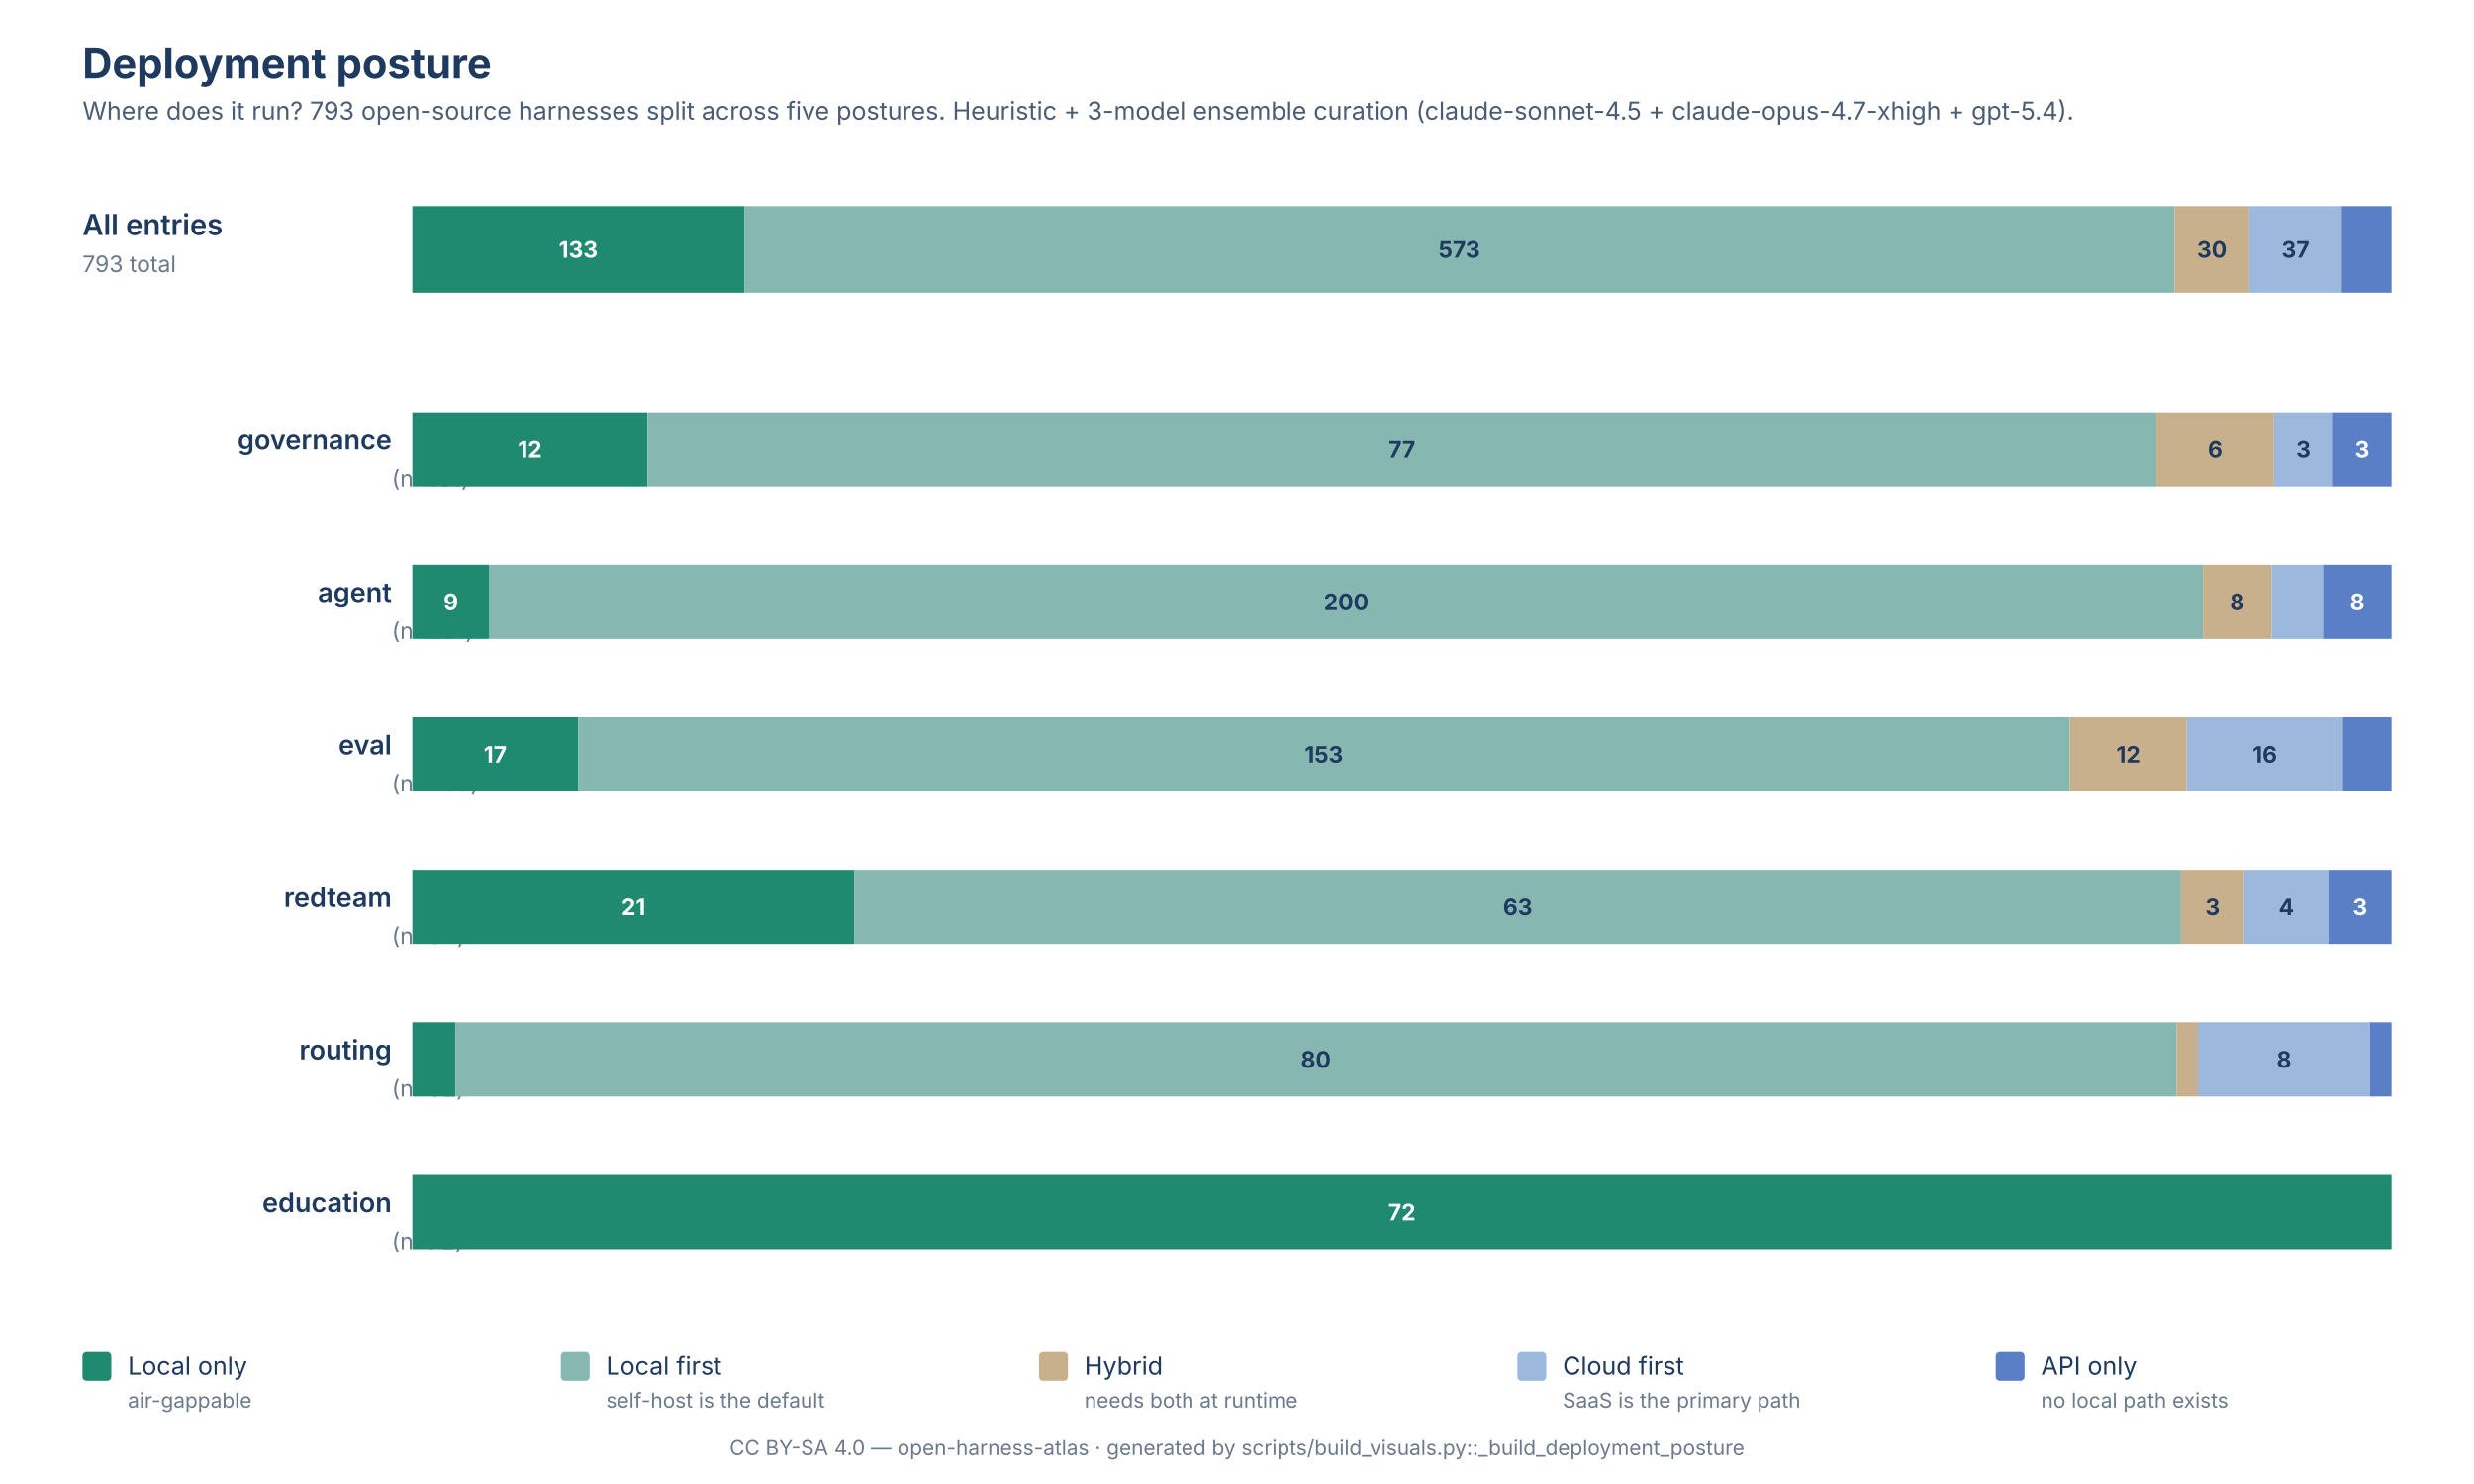
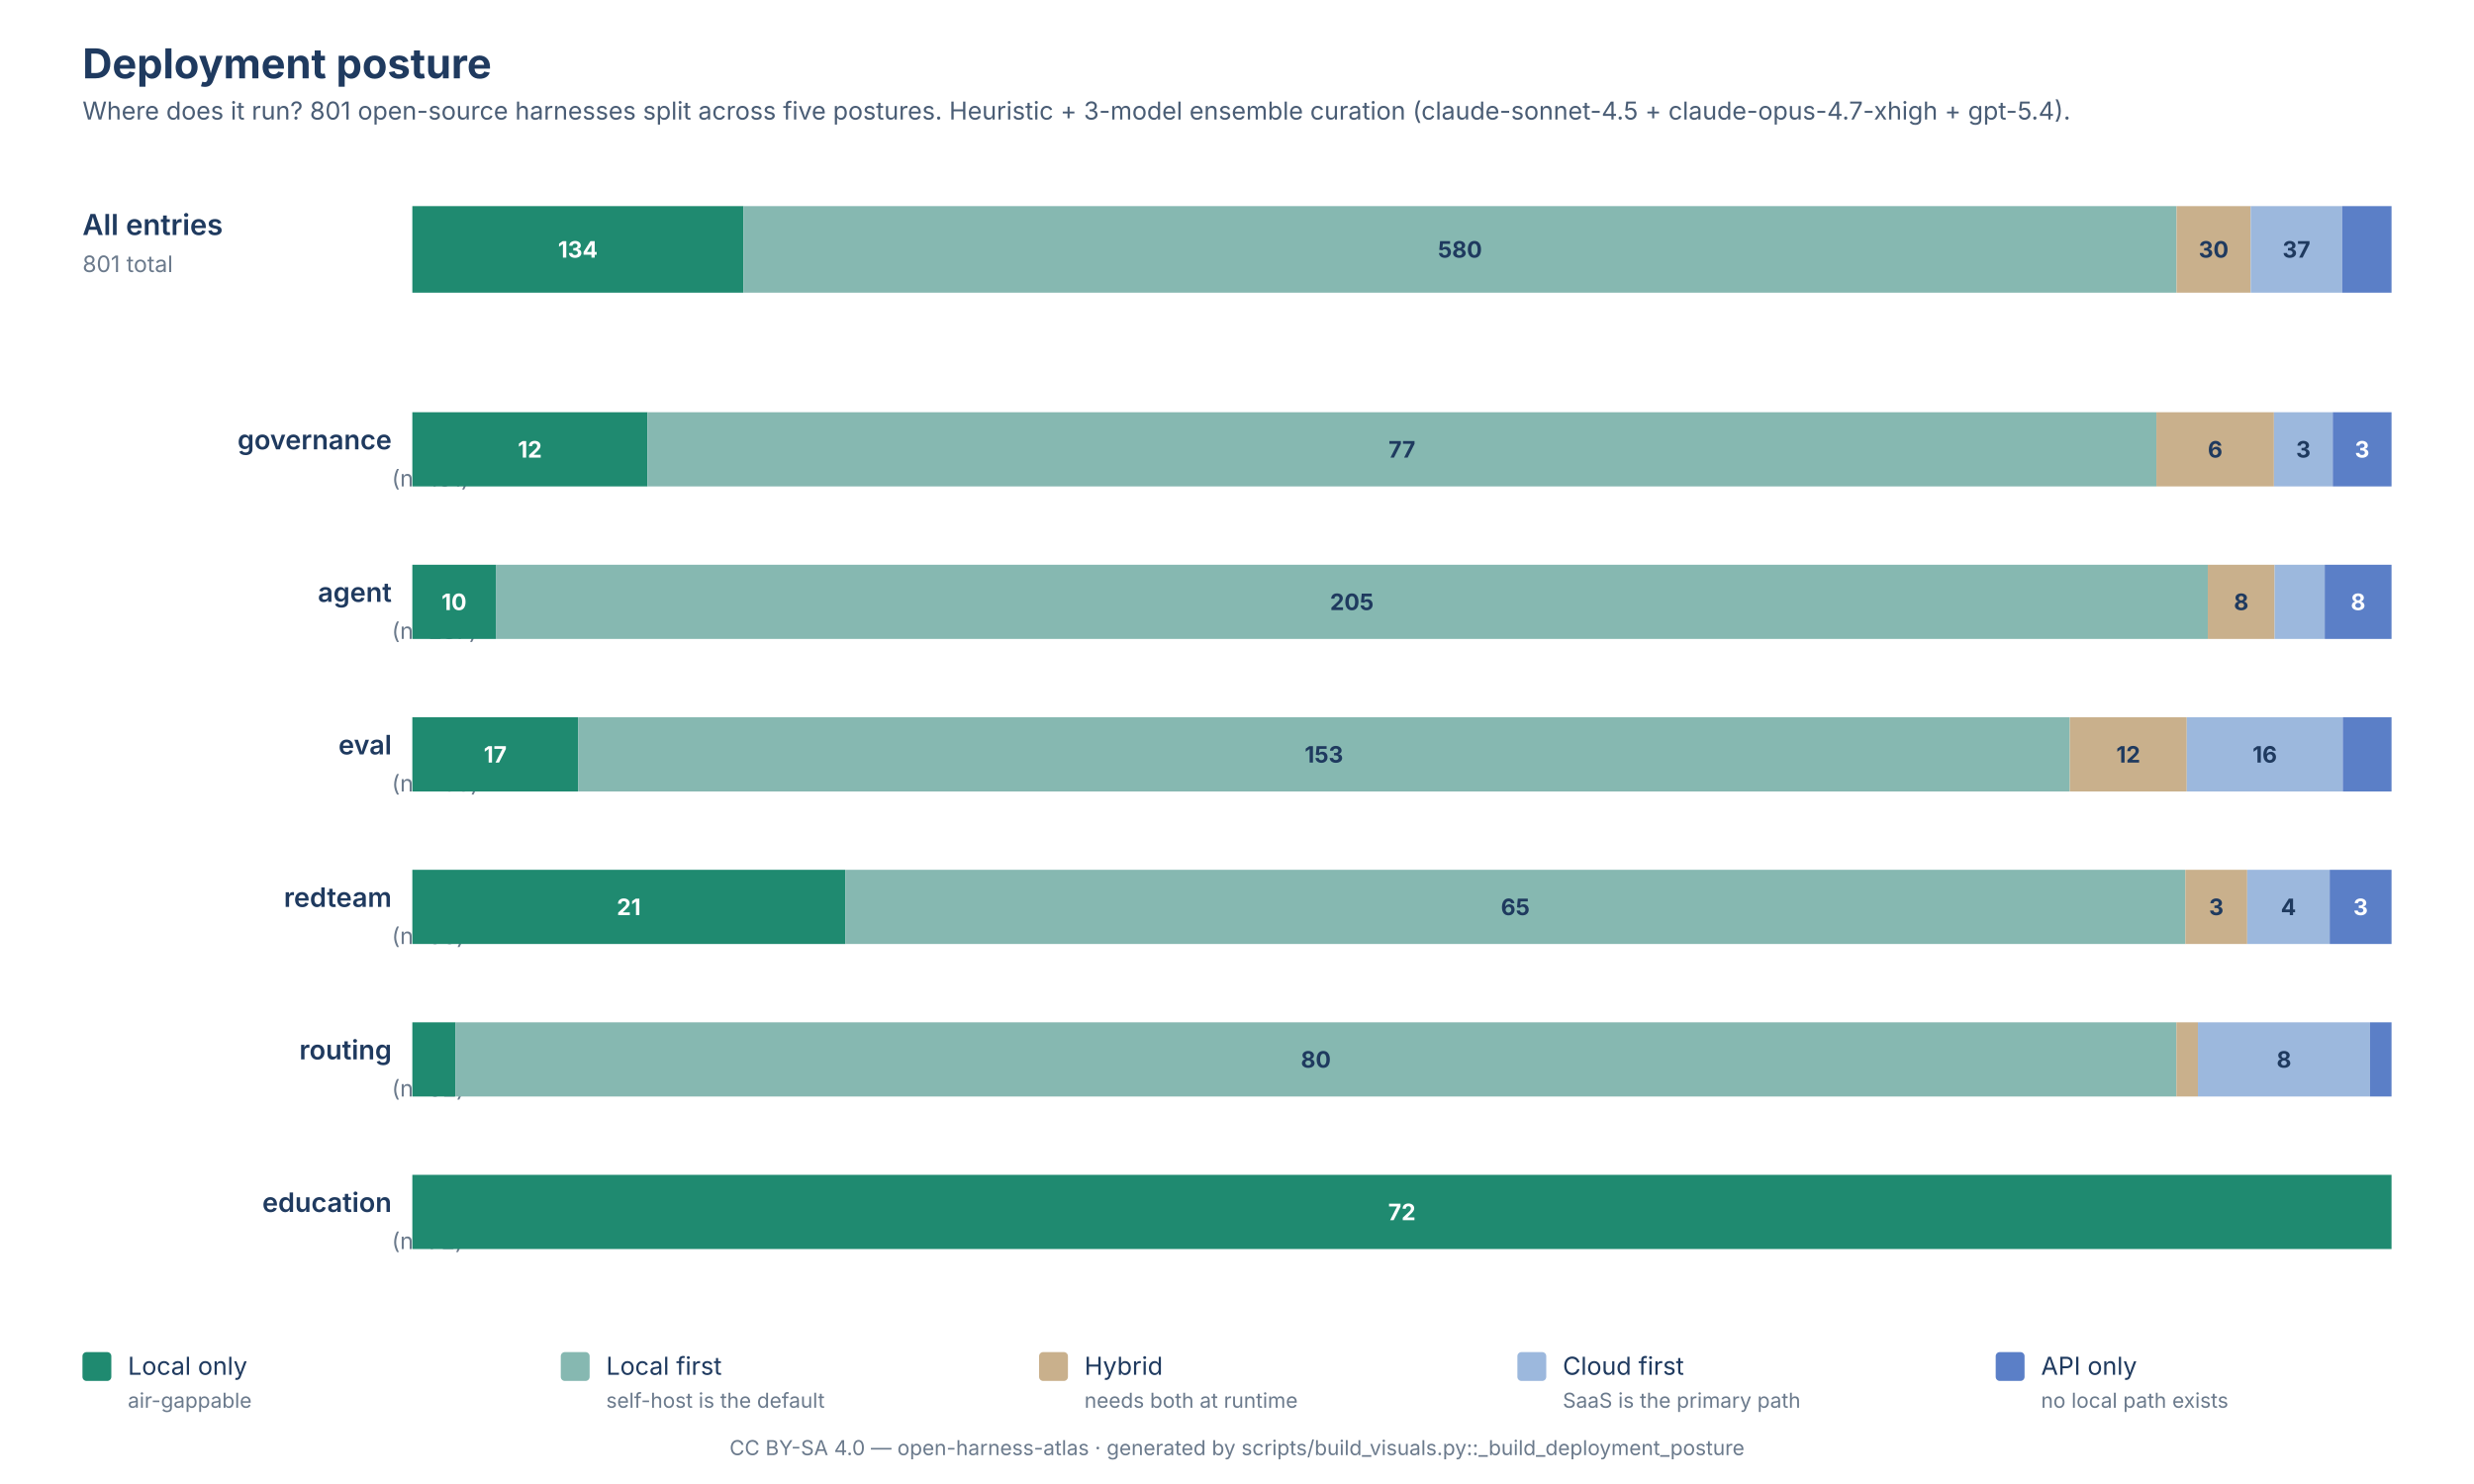
<svg xmlns="http://www.w3.org/2000/svg" viewBox="0 0 1200 720" role="img" aria-labelledby="title desc">
  <style>.body{font-family:"Inter","Helvetica Neue",Arial,sans-serif;}.title{font-size:20px;font-weight:700;fill:#1f3a5f;}.sub{font-size:12px;font-weight:400;fill:#4a5d75;}.h2{font-size:14px;font-weight:600;fill:#1f3a5f;}.cat-label{font-size:13px;font-weight:600;fill:#1f3a5f;text-anchor:end;}.cat-count{font-size:11px;fill:#6b7a8c;text-anchor:start;}.seg-label{font-size:11px;font-weight:700;fill:#ffffff;text-anchor:middle;dominant-baseline:central;}.seg-label-dark{font-size:11px;font-weight:700;fill:#1f3a5f;text-anchor:middle;dominant-baseline:central;}.legend-text{font-size:12px;fill:#1f3a5f;}.legend-hint{font-size:10px;fill:#6b7a8c;}.footer{font-size:10px;fill:#6b7a8c;text-anchor:middle;}</style>
  <rect width="1200" height="720" fill="#ffffff" />
  <text x="40" y="38" class="body title">Deployment posture</text>
-   <text x="40" y="58" class="body sub">Where does it run? 793 open-source harnesses split across five postures. Heuristic + 3-model ensemble curation (claude-sonnet-4.5 + claude-opus-4.7-xhigh + gpt-5.4).</text>
+   <text x="40" y="58" class="body sub">Where does it run? 801 open-source harnesses split across five postures. Heuristic + 3-model ensemble curation (claude-sonnet-4.5 + claude-opus-4.7-xhigh + gpt-5.4).</text>
  <text x="40" y="114" class="body h2">All entries</text>
-   <text x="40" y="132" class="body cat-count" text-anchor="start">793 total</text>
-   <rect x="200.00" y="100" width="161.01" height="42" fill="#1f8a70" />
-   <text x="280.50" y="121.00" class="body seg-label">133</text>
-   <rect x="361.01" y="100" width="693.67" height="42" fill="#86b8b1" />
-   <text x="707.84" y="121.00" class="body seg-label-dark">573</text>
-   <rect x="1054.68" y="100" width="36.32" height="42" fill="#c9b08c" />
-   <text x="1072.84" y="121.00" class="body seg-label-dark">30</text>
-   <rect x="1091.00" y="100" width="44.79" height="42" fill="#9cb8dd" />
-   <text x="1113.39" y="121.00" class="body seg-label-dark">37</text>
-   <rect x="1135.79" y="100" width="24.21" height="42" fill="#5b7fc7" />
+   <text x="40" y="132" class="body cat-count" text-anchor="start">801 total</text>
+   <rect x="200.00" y="100" width="160.60" height="42" fill="#1f8a70" />
+   <text x="280.30" y="121.00" class="body seg-label">134</text>
+   <rect x="360.60" y="100" width="695.13" height="42" fill="#86b8b1" />
+   <text x="708.16" y="121.00" class="body seg-label-dark">580</text>
+   <rect x="1055.73" y="100" width="35.96" height="42" fill="#c9b08c" />
+   <text x="1073.71" y="121.00" class="body seg-label-dark">30</text>
+   <rect x="1091.69" y="100" width="44.34" height="42" fill="#9cb8dd" />
+   <text x="1113.86" y="121.00" class="body seg-label-dark">37</text>
+   <rect x="1136.03" y="100" width="23.97" height="42" fill="#5b7fc7" />
  <text x="190" y="218" class="body cat-label">governance</text>
  <text x="190" y="236" class="body cat-count" text-anchor="end">(n=101)</text>
  <rect x="200.00" y="200" width="114.06" height="36" fill="#1f8a70" />
  <text x="257.03" y="218.00" class="body seg-label">12</text>
  <rect x="314.06" y="200" width="731.88" height="36" fill="#86b8b1" />
  <text x="680.00" y="218.00" class="body seg-label-dark">77</text>
  <rect x="1045.94" y="200" width="57.03" height="36" fill="#c9b08c" />
  <text x="1074.46" y="218.00" class="body seg-label-dark">6</text>
  <rect x="1102.97" y="200" width="28.51" height="36" fill="#9cb8dd" />
  <text x="1117.23" y="218.00" class="body seg-label-dark">3</text>
  <rect x="1131.49" y="200" width="28.51" height="36" fill="#5b7fc7" />
  <text x="1145.74" y="218.00" class="body seg-label">3</text>
  <text x="190" y="292" class="body cat-label">agent</text>
-   <text x="190" y="310" class="body cat-count" text-anchor="end">(n=231)</text>
-   <rect x="200.00" y="274" width="37.40" height="36" fill="#1f8a70" />
-   <text x="218.70" y="292.00" class="body seg-label">9</text>
-   <rect x="237.40" y="274" width="831.17" height="36" fill="#86b8b1" />
-   <text x="652.99" y="292.00" class="body seg-label-dark">200</text>
-   <rect x="1068.57" y="274" width="33.25" height="36" fill="#c9b08c" />
-   <text x="1085.19" y="292.00" class="body seg-label-dark">8</text>
-   <rect x="1101.82" y="274" width="24.94" height="36" fill="#9cb8dd" />
-   <rect x="1126.75" y="274" width="33.25" height="36" fill="#5b7fc7" />
-   <text x="1143.38" y="292.00" class="body seg-label">8</text>
+   <text x="190" y="310" class="body cat-count" text-anchor="end">(n=237)</text>
+   <rect x="200.00" y="274" width="40.51" height="36" fill="#1f8a70" />
+   <text x="220.25" y="292.00" class="body seg-label">10</text>
+   <rect x="240.51" y="274" width="830.38" height="36" fill="#86b8b1" />
+   <text x="655.70" y="292.00" class="body seg-label-dark">205</text>
+   <rect x="1070.89" y="274" width="32.41" height="36" fill="#c9b08c" />
+   <text x="1087.09" y="292.00" class="body seg-label-dark">8</text>
+   <rect x="1103.29" y="274" width="24.30" height="36" fill="#9cb8dd" />
+   <rect x="1127.59" y="274" width="32.41" height="36" fill="#5b7fc7" />
+   <text x="1143.80" y="292.00" class="body seg-label">8</text>
  <text x="190" y="366" class="body cat-label">eval</text>
  <text x="190" y="384" class="body cat-count" text-anchor="end">(n=203)</text>
  <rect x="200.00" y="348" width="80.39" height="36" fill="#1f8a70" />
  <text x="240.20" y="366.00" class="body seg-label">17</text>
  <rect x="280.39" y="348" width="723.55" height="36" fill="#86b8b1" />
  <text x="642.17" y="366.00" class="body seg-label-dark">153</text>
  <rect x="1003.94" y="348" width="56.75" height="36" fill="#c9b08c" />
  <text x="1032.32" y="366.00" class="body seg-label-dark">12</text>
  <rect x="1060.69" y="348" width="75.67" height="36" fill="#9cb8dd" />
  <text x="1098.52" y="366.00" class="body seg-label-dark">16</text>
  <rect x="1136.35" y="348" width="23.65" height="36" fill="#5b7fc7" />
  <text x="190" y="440" class="body cat-label">redteam</text>
-   <text x="190" y="458" class="body cat-count" text-anchor="end">(n=94)</text>
-   <rect x="200.00" y="422" width="214.47" height="36" fill="#1f8a70" />
-   <text x="307.23" y="440.00" class="body seg-label">21</text>
-   <rect x="414.47" y="422" width="643.40" height="36" fill="#86b8b1" />
-   <text x="736.17" y="440.00" class="body seg-label-dark">63</text>
-   <rect x="1057.87" y="422" width="30.64" height="36" fill="#c9b08c" />
-   <text x="1073.19" y="440.00" class="body seg-label-dark">3</text>
-   <rect x="1088.51" y="422" width="40.85" height="36" fill="#9cb8dd" />
-   <text x="1108.94" y="440.00" class="body seg-label-dark">4</text>
-   <rect x="1129.36" y="422" width="30.64" height="36" fill="#5b7fc7" />
-   <text x="1144.68" y="440.00" class="body seg-label">3</text>
+   <text x="190" y="458" class="body cat-count" text-anchor="end">(n=96)</text>
+   <rect x="200.00" y="422" width="210.00" height="36" fill="#1f8a70" />
+   <text x="305.00" y="440.00" class="body seg-label">21</text>
+   <rect x="410.00" y="422" width="650.00" height="36" fill="#86b8b1" />
+   <text x="735.00" y="440.00" class="body seg-label-dark">65</text>
+   <rect x="1060.00" y="422" width="30.00" height="36" fill="#c9b08c" />
+   <text x="1075.00" y="440.00" class="body seg-label-dark">3</text>
+   <rect x="1090.00" y="422" width="40.00" height="36" fill="#9cb8dd" />
+   <text x="1110.00" y="440.00" class="body seg-label-dark">4</text>
+   <rect x="1130.00" y="422" width="30.00" height="36" fill="#5b7fc7" />
+   <text x="1145.00" y="440.00" class="body seg-label">3</text>
  <text x="190" y="514" class="body cat-label">routing</text>
  <text x="190" y="532" class="body cat-count" text-anchor="end">(n=92)</text>
  <rect x="200.00" y="496" width="20.87" height="36" fill="#1f8a70" />
  <rect x="220.87" y="496" width="834.78" height="36" fill="#86b8b1" />
  <text x="638.26" y="514.00" class="body seg-label-dark">80</text>
  <rect x="1055.65" y="496" width="10.43" height="36" fill="#c9b08c" />
  <rect x="1066.09" y="496" width="83.48" height="36" fill="#9cb8dd" />
  <text x="1107.83" y="514.00" class="body seg-label-dark">8</text>
  <rect x="1149.57" y="496" width="10.43" height="36" fill="#5b7fc7" />
  <text x="190" y="588" class="body cat-label">education</text>
  <text x="190" y="606" class="body cat-count" text-anchor="end">(n=72)</text>
  <rect x="200.00" y="570" width="960.00" height="36" fill="#1f8a70" />
  <text x="680.00" y="588.00" class="body seg-label">72</text>
  <rect x="40" y="656" width="14" height="14" rx="2" fill="#1f8a70" />
  <text x="62" y="667" class="body legend-text">Local only</text>
  <text x="62" y="683" class="body legend-hint">air-gappable</text>
  <rect x="272" y="656" width="14" height="14" rx="2" fill="#86b8b1" />
  <text x="294" y="667" class="body legend-text">Local first</text>
  <text x="294" y="683" class="body legend-hint">self-host is the default</text>
  <rect x="504" y="656" width="14" height="14" rx="2" fill="#c9b08c" />
  <text x="526" y="667" class="body legend-text">Hybrid</text>
  <text x="526" y="683" class="body legend-hint">needs both at runtime</text>
  <rect x="736" y="656" width="14" height="14" rx="2" fill="#9cb8dd" />
  <text x="758" y="667" class="body legend-text">Cloud first</text>
  <text x="758" y="683" class="body legend-hint">SaaS is the primary path</text>
  <rect x="968" y="656" width="14" height="14" rx="2" fill="#5b7fc7" />
  <text x="990" y="667" class="body legend-text">API only</text>
  <text x="990" y="683" class="body legend-hint">no local path exists</text>
  <text x="600" y="706" class="body footer">CC BY-SA 4.0 — open-harness-atlas · generated by scripts/build_visuals.py::_build_deployment_posture</text>
</svg>
